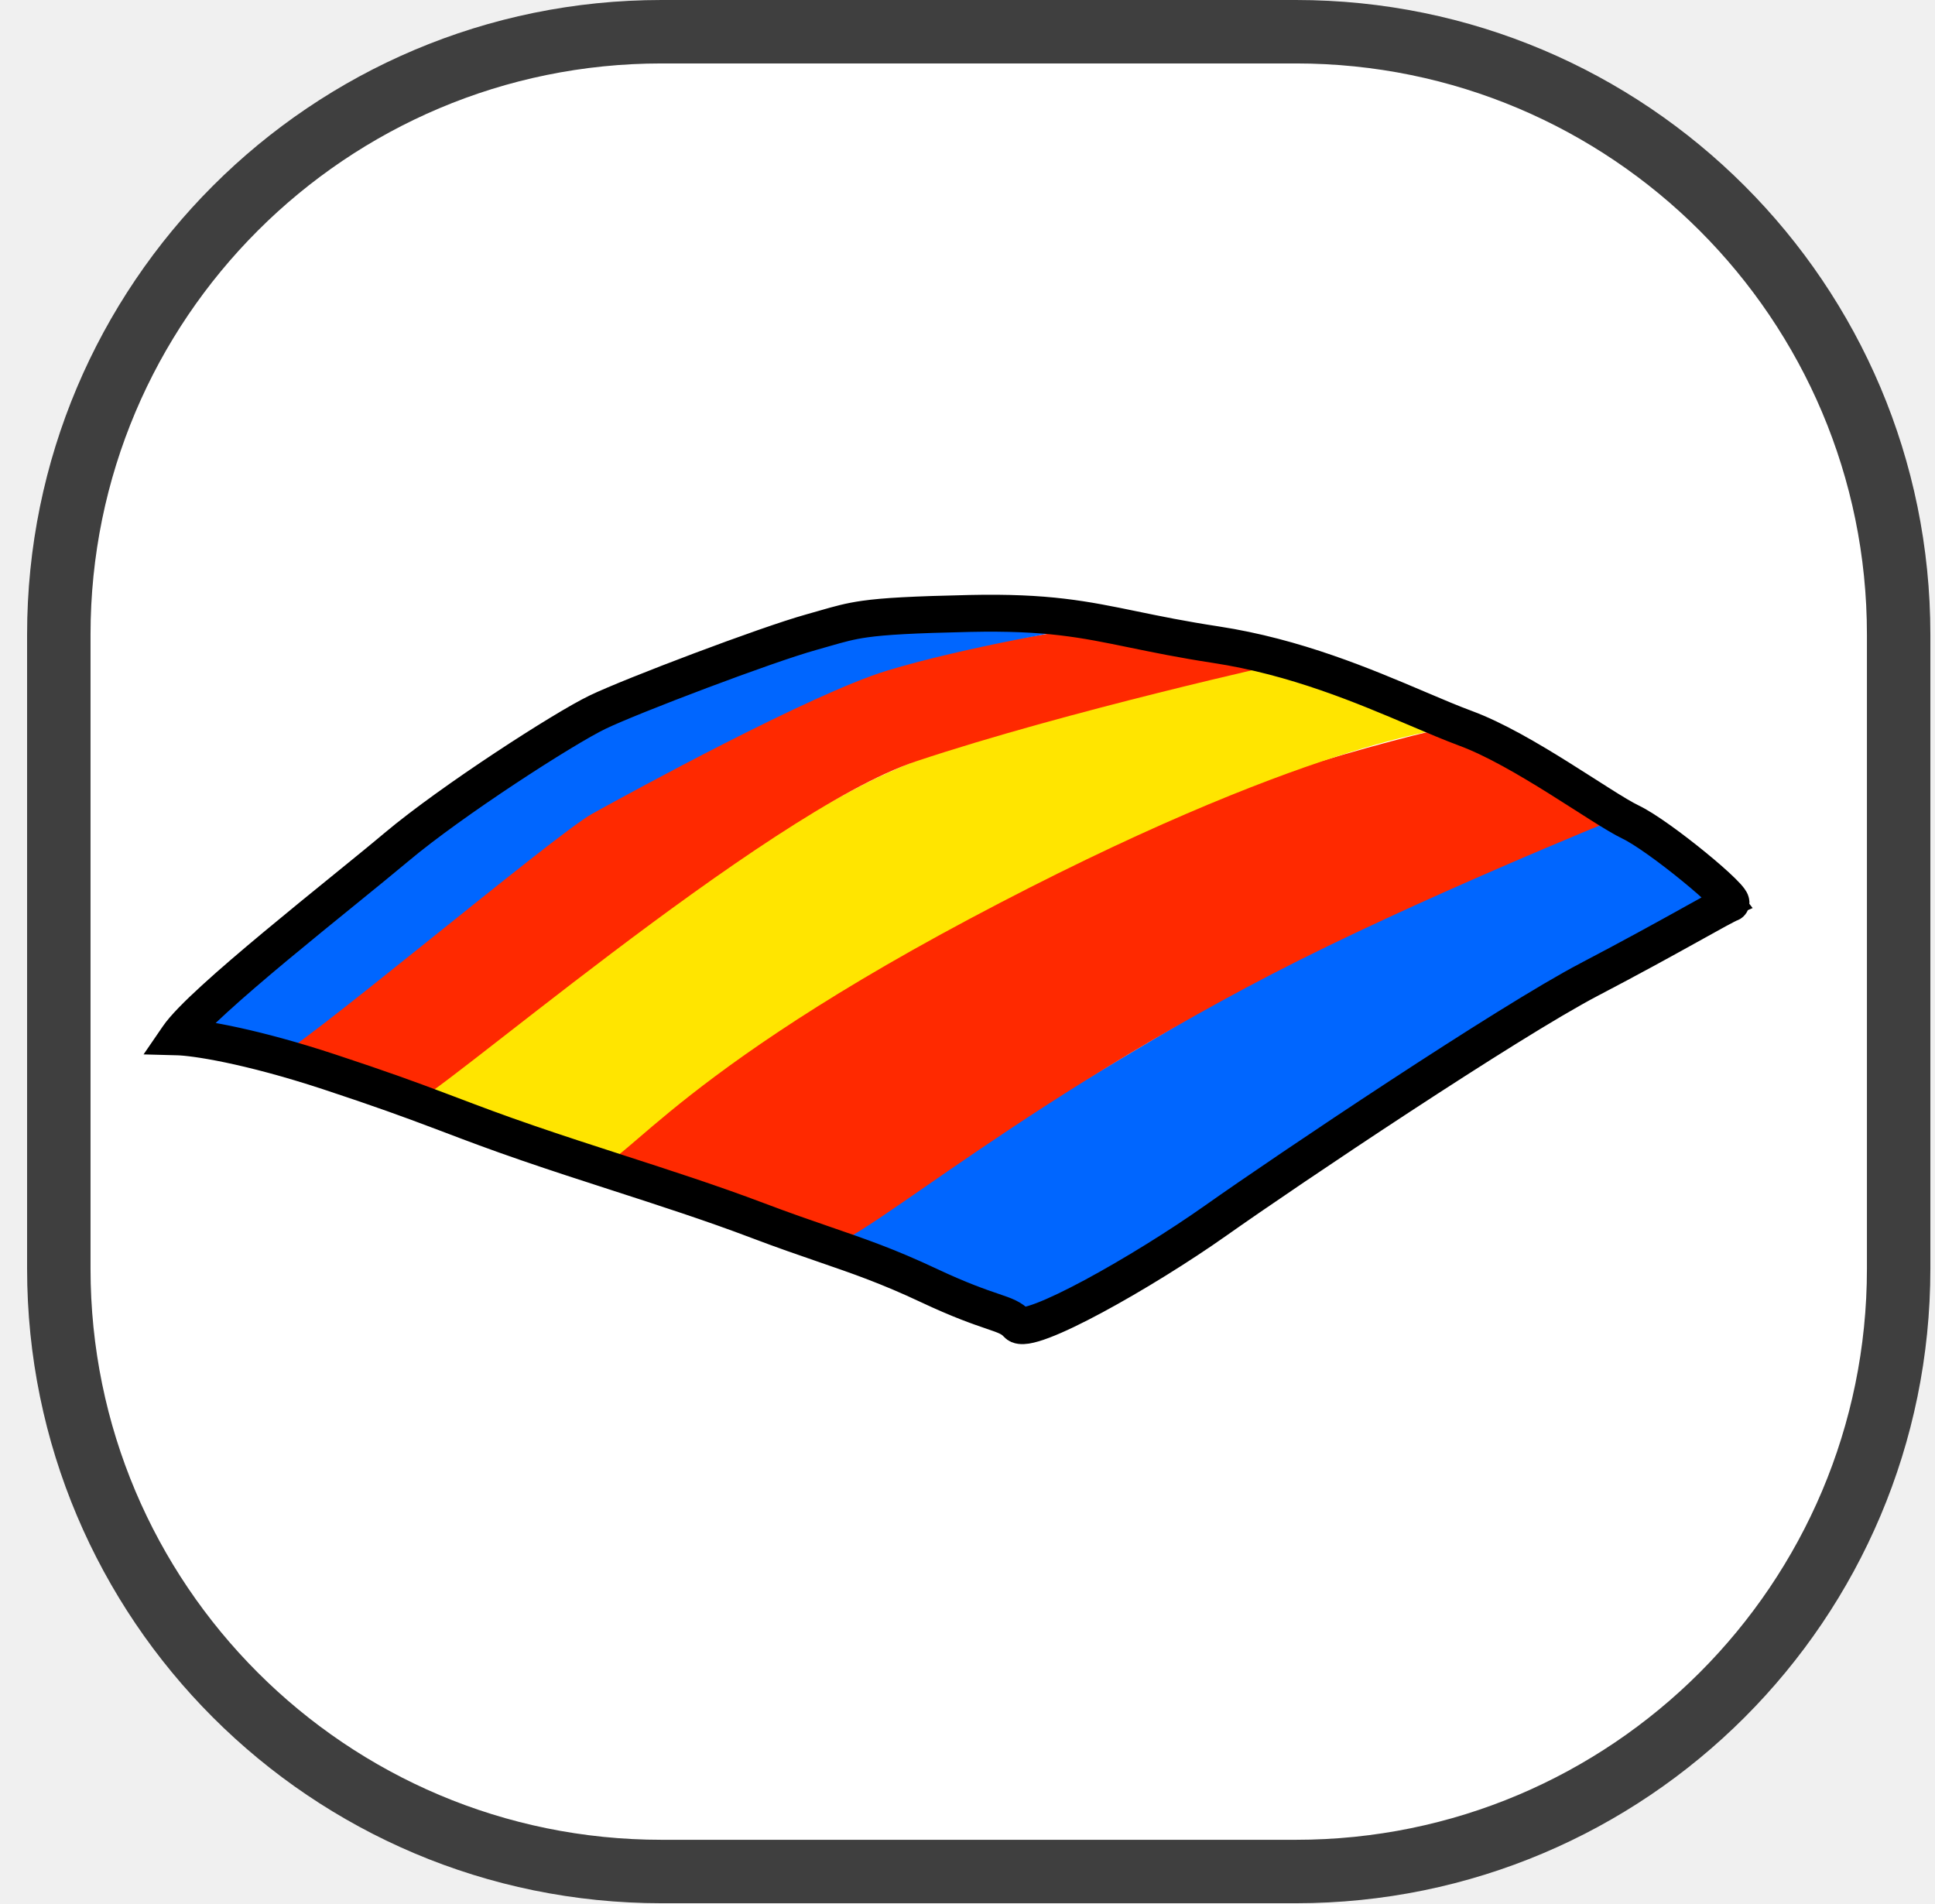
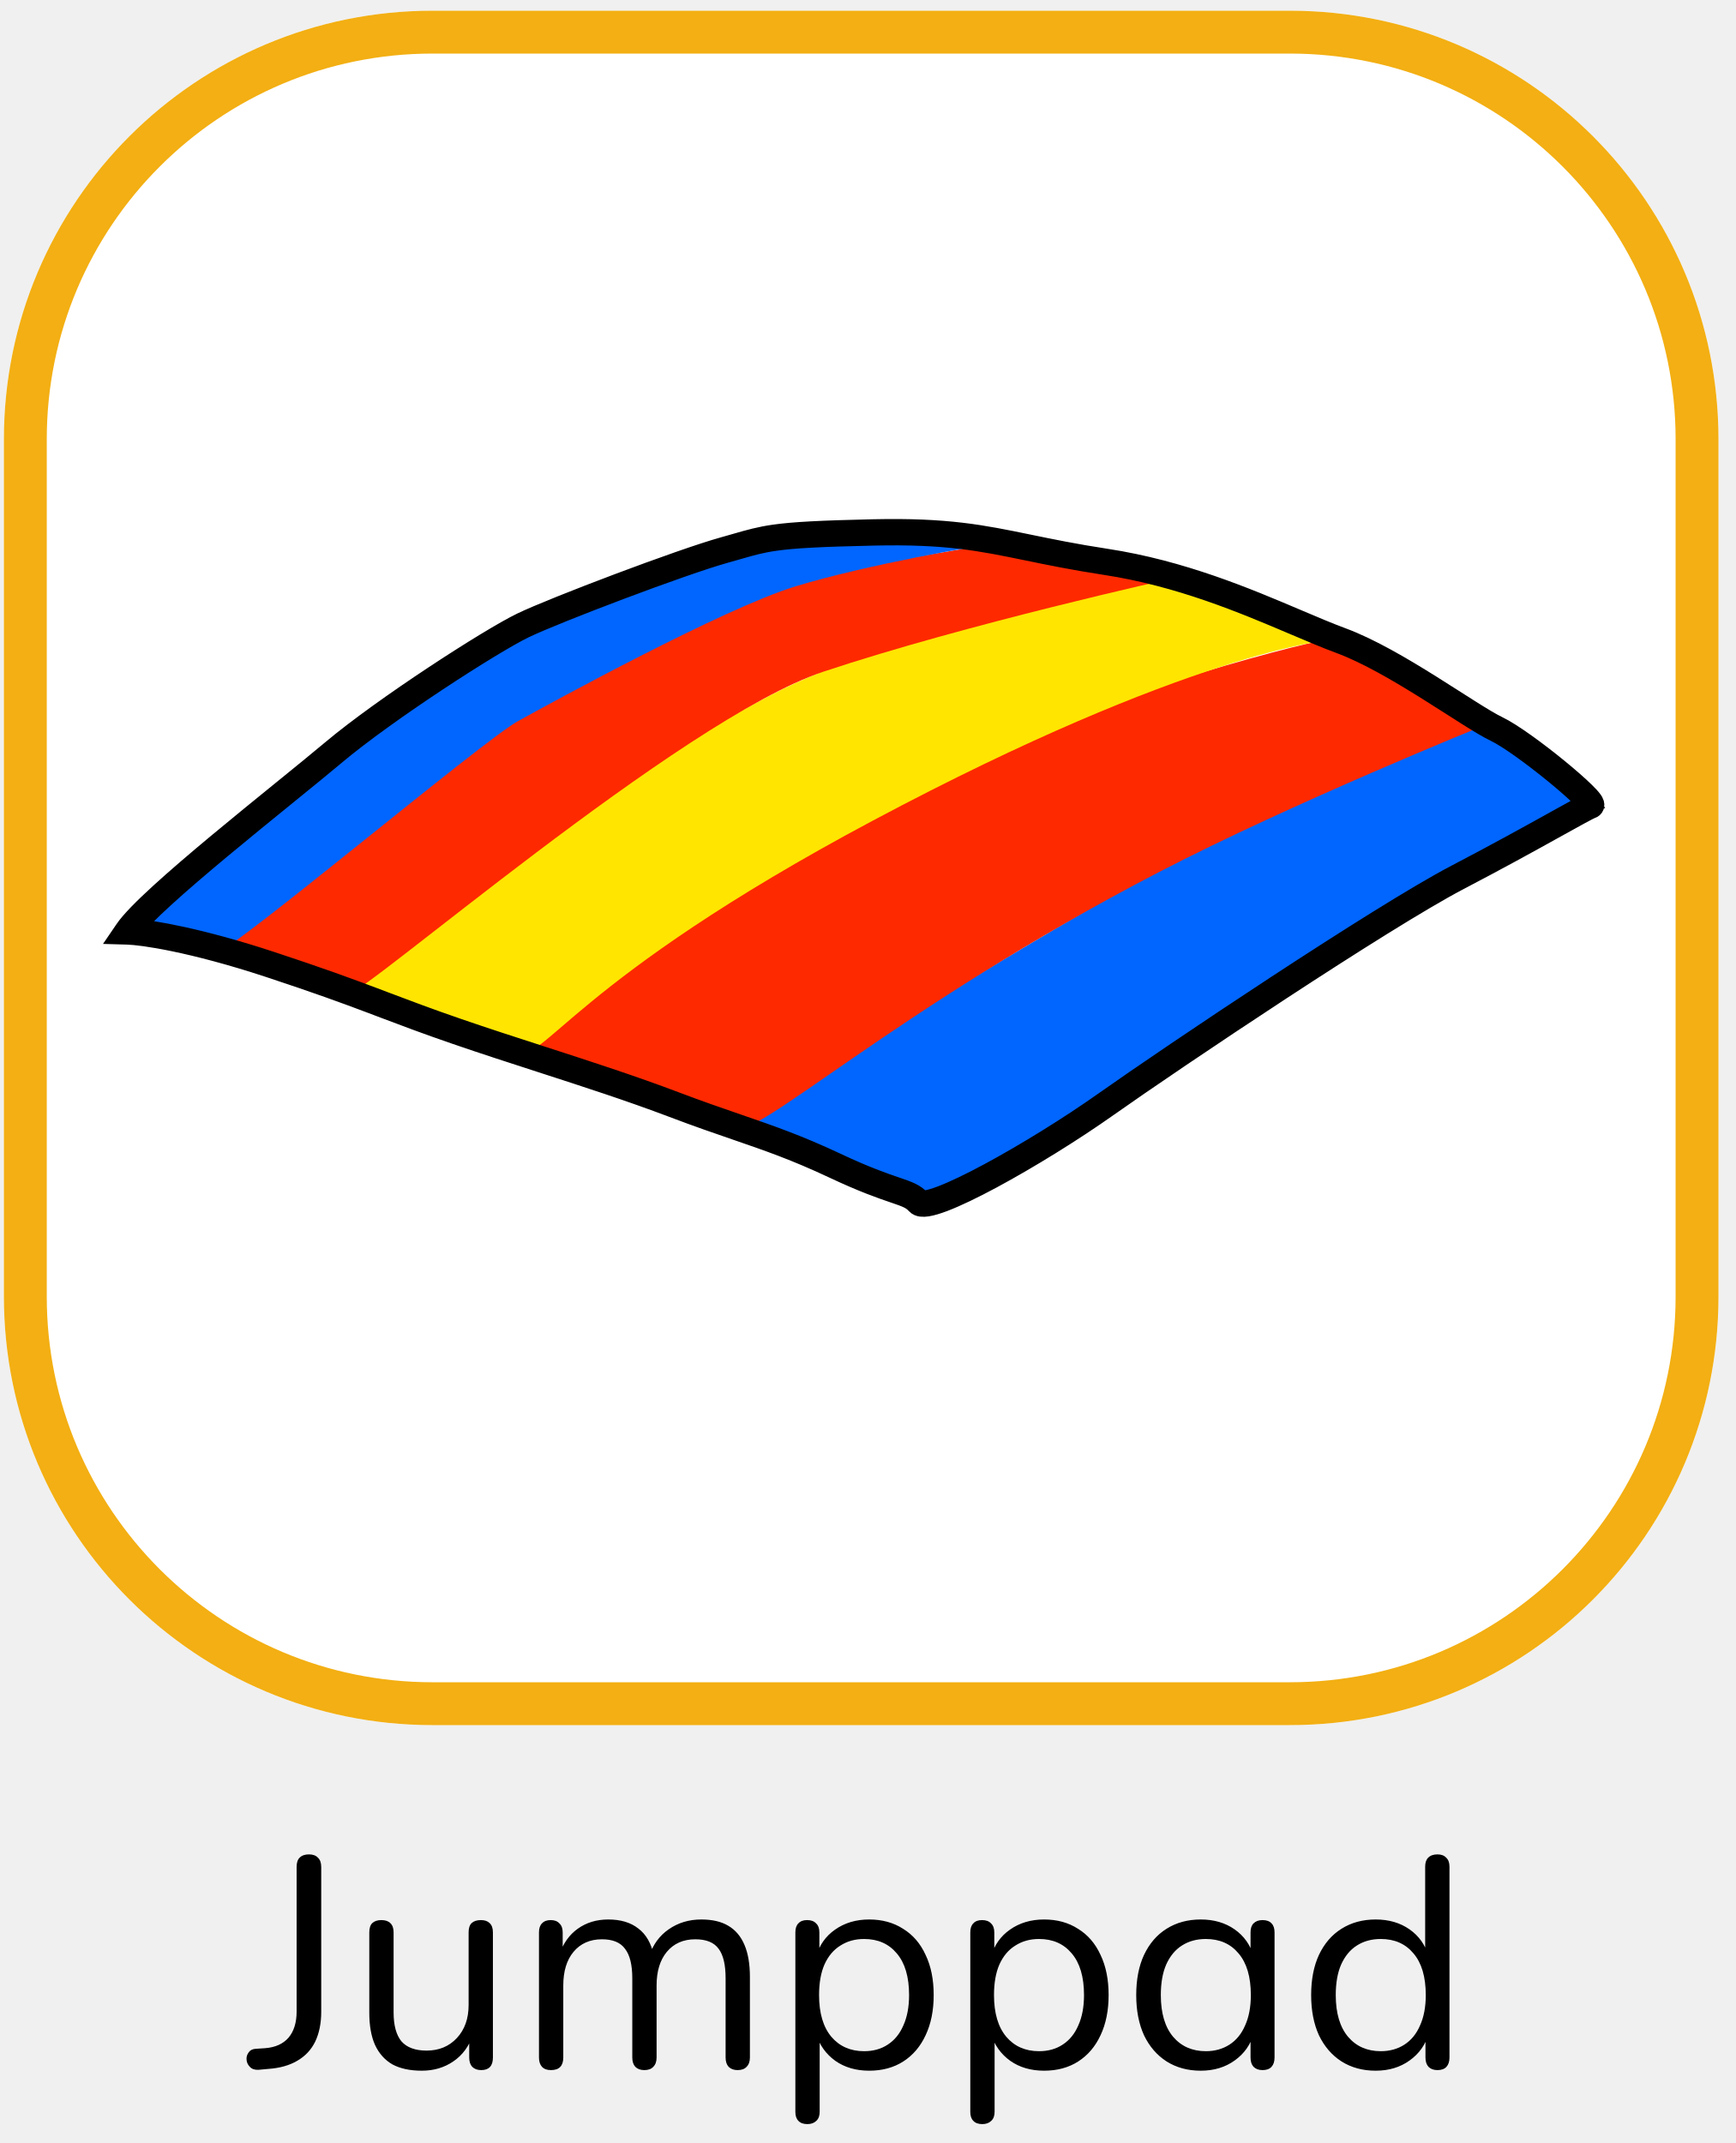
- <svg xmlns="http://www.w3.org/2000/svg" viewBox="0 0 61 60" fill="none">
-   <rect x="1.854" y="1" width="58" height="58" rx="19" fill="white" stroke="#3F3F3F" stroke-width="2" />
-   <path d="M32.14 41.725C31.715 41.353 27.846 39.933 25.965 39.269C27.625 38.007 34.729 33.692 38.181 31.7C41.634 29.708 50.398 25.858 50.929 25.791C51.46 25.725 54.204 27.716 54.846 28.447C53.04 28.978 45.905 33.493 42.563 35.684C39.266 37.852 32.565 42.097 32.14 41.725Z" fill="#0066FF" />
-   <path d="M25.899 39.269C25.368 38.897 20.942 37.432 18.795 36.746C22.114 33.094 29.55 29.642 33.202 27.385C36.853 25.127 44.754 23.069 45.684 22.936C46.613 22.804 50.995 25.791 50.995 25.791C50.995 25.791 44.555 28.396 40.107 30.704C31.277 35.285 26.563 39.733 25.899 39.269Z" fill="#FF2900" />
-   <path d="M18.662 36.679C18.024 36.255 14.678 35.219 13.085 34.754C16.272 31.435 23.376 26.721 27.227 24.729C31.077 22.737 39.177 21.011 40.239 20.878C41.302 20.745 45.816 22.936 45.816 22.936C45.816 22.936 41.106 23.351 30.546 28.978C20.454 34.356 19.459 37.211 18.662 36.679Z" fill="#FFE500" />
-   <path d="M13.019 34.754C12.687 34.555 9.301 33.36 8.77 33.426C8.239 33.493 11.226 31.169 13.683 29.044C16.139 26.92 21.451 23.667 25.302 22.073C29.152 20.48 32.538 20.081 33.999 19.816C35.459 19.55 40.572 20.878 40.572 20.878C40.572 20.878 33.667 22.405 28.887 23.998C24.106 25.592 13.351 34.953 13.019 34.754Z" fill="#FF2900" />
-   <path d="M8.637 33.36C8.172 33.36 5.649 33.094 5.649 32.63C5.649 32.165 16.338 23.666 17.865 22.87C19.392 22.073 24.704 19.949 27.758 19.484C30.812 19.019 34.729 19.749 34.463 19.749C34.198 19.749 30.347 20.413 27.957 21.144C25.567 21.874 19.857 24.994 18.662 25.658C17.467 26.322 9.102 33.36 8.637 33.36Z" fill="#0066FF" />
-   <path fill-rule="evenodd" clip-rule="evenodd" d="M35.756 19.766C36.48 19.915 37.286 20.081 38.343 20.242C40.867 20.628 43.039 21.552 44.726 22.269C45.283 22.506 45.788 22.72 46.234 22.885C47.148 23.223 48.228 23.857 49.187 24.457C49.469 24.634 49.742 24.808 49.998 24.971C50.177 25.086 50.348 25.195 50.507 25.295C50.896 25.541 51.217 25.735 51.438 25.841C51.901 26.062 52.755 26.688 53.458 27.264C53.811 27.552 54.129 27.831 54.345 28.043C54.453 28.149 54.538 28.241 54.589 28.311C54.613 28.344 54.636 28.381 54.645 28.415C54.65 28.432 54.655 28.46 54.644 28.488C54.632 28.522 54.606 28.543 54.579 28.552C54.556 28.559 54.51 28.581 54.436 28.618C54.364 28.655 54.271 28.704 54.157 28.766C53.981 28.862 53.757 28.987 53.488 29.136C53.409 29.18 53.326 29.226 53.239 29.274C52.476 29.698 51.422 30.279 50.142 30.948C47.588 32.284 40.662 36.927 38.378 38.542C37.233 39.351 35.754 40.268 34.516 40.934C33.897 41.267 33.336 41.539 32.906 41.702C32.691 41.784 32.506 41.84 32.36 41.863C32.287 41.874 32.22 41.878 32.163 41.87C32.106 41.863 32.049 41.843 32.009 41.798C31.849 41.62 31.674 41.556 31.266 41.417L31.251 41.412C30.846 41.274 30.235 41.065 29.24 40.597C27.958 39.994 27.051 39.682 25.964 39.308C25.35 39.097 24.679 38.866 23.851 38.552C22.448 38.019 20.943 37.533 19.432 37.044C18.485 36.738 17.536 36.431 16.609 36.111C15.601 35.765 14.905 35.501 14.2 35.233C14.063 35.182 13.926 35.13 13.786 35.077C12.926 34.752 11.962 34.399 10.349 33.867C7.77 33.018 6.109 32.782 5.608 32.769L5.458 32.765L5.543 32.641C5.736 32.356 6.159 31.929 6.704 31.431C7.251 30.931 7.928 30.353 8.634 29.765C9.37 29.152 10.136 28.529 10.824 27.971C11.461 27.453 12.031 26.991 12.448 26.639C13.318 25.908 14.64 24.971 15.877 24.153C17.112 23.336 18.268 22.634 18.805 22.376C19.872 21.862 24.129 20.246 25.551 19.851C25.706 19.808 25.844 19.768 25.972 19.731C26.428 19.6 26.757 19.505 27.25 19.435C27.881 19.346 28.781 19.297 30.572 19.257C33.025 19.203 34.198 19.445 35.756 19.766ZM35.709 19.924C34.16 19.605 33.01 19.368 30.576 19.421C28.784 19.461 27.893 19.51 27.273 19.598C26.792 19.666 26.475 19.757 26.022 19.887C25.893 19.925 25.753 19.965 25.595 20.009C24.183 20.401 19.935 22.014 18.876 22.524C18.35 22.777 17.203 23.473 15.967 24.29C14.732 25.107 13.416 26.04 12.554 26.765C12.138 27.114 11.566 27.58 10.927 28.099C10.237 28.659 9.47 29.282 8.739 29.89C8.033 30.478 7.359 31.055 6.815 31.552C6.344 31.982 5.976 32.35 5.767 32.613C6.421 32.663 8.029 32.931 10.4 33.712C12.016 34.244 12.982 34.598 13.844 34.924C13.984 34.976 14.121 35.028 14.258 35.08C14.963 35.347 15.657 35.611 16.662 35.956C17.583 36.273 18.53 36.58 19.476 36.886C20.99 37.376 22.503 37.865 23.909 38.398C24.727 38.708 25.394 38.938 26.007 39.149C27.101 39.525 28.021 39.842 29.309 40.448C30.297 40.913 30.901 41.119 31.303 41.257L31.321 41.263C31.719 41.398 31.937 41.473 32.131 41.688C32.135 41.693 32.148 41.703 32.185 41.708C32.22 41.713 32.27 41.711 32.335 41.701C32.464 41.681 32.637 41.629 32.847 41.549C33.268 41.389 33.822 41.121 34.438 40.79C35.67 40.127 37.144 39.213 38.283 38.408C40.567 36.794 47.501 32.145 50.066 30.803C51.344 30.134 52.397 29.554 53.16 29.131C53.246 29.083 53.329 29.037 53.407 28.993C53.677 28.844 53.902 28.718 54.079 28.622C54.193 28.56 54.288 28.509 54.362 28.472C54.401 28.452 54.436 28.434 54.466 28.421C54.463 28.417 54.46 28.412 54.456 28.408C54.413 28.349 54.336 28.265 54.23 28.16C54.019 27.953 53.705 27.678 53.354 27.391C52.65 26.814 51.81 26.2 51.367 25.989C51.136 25.878 50.807 25.678 50.42 25.434C50.258 25.332 50.087 25.223 49.908 25.108C49.653 24.946 49.382 24.773 49.1 24.596C48.14 23.996 47.074 23.37 46.177 23.039C45.721 22.87 45.209 22.652 44.647 22.414C42.962 21.698 40.819 20.787 38.318 20.405C37.246 20.241 36.434 20.073 35.709 19.924Z" fill="black" stroke="black" />
+ <svg xmlns="http://www.w3.org/2000/svg" width="81" height="100" viewBox="0 0 81 100" fill="none">
+   <rect x="0.182" y="0.5" width="80" height="80" rx="20" fill="white" />
+   <rect x="1.182" y="1.5" width="78" height="78" rx="19" fill="white" fill-opacity="0.8" stroke="#F3AF13" stroke-width="2" />
+   <path d="M42.955 56.072C42.362 55.554 36.966 53.572 34.342 52.646C36.657 50.886 46.567 44.866 51.383 42.087C56.199 39.309 68.424 33.937 69.165 33.845C69.906 33.752 73.734 36.531 74.63 37.549C72.111 38.29 62.157 44.588 57.496 47.644C52.896 50.67 43.548 56.591 42.955 56.072Z" fill="#0066FF" />
+   <path d="M34.249 52.646C33.508 52.127 27.334 50.083 24.339 49.126C28.97 44.032 39.343 39.217 44.437 36.068C49.531 32.919 60.552 30.047 61.849 29.862C63.145 29.677 69.258 33.845 69.258 33.845C69.258 33.845 60.274 37.479 54.069 40.698C41.751 47.089 35.175 53.294 34.249 52.646Z" fill="#FF2900" />
+   <path d="M24.154 49.034C23.265 48.441 18.597 46.996 16.374 46.348C20.82 41.717 30.73 35.141 36.101 32.363C41.473 29.584 52.772 27.177 54.254 26.991C55.736 26.806 62.034 29.862 62.034 29.862C62.034 29.862 55.463 30.44 40.732 38.29C26.654 45.792 25.265 49.775 24.154 49.034Z" fill="#FFE500" />
+   <path d="M16.282 46.348C15.819 46.07 11.095 44.403 10.354 44.495C9.614 44.588 13.781 41.346 17.208 38.383C20.635 35.419 28.044 30.881 33.416 28.658C38.788 26.435 43.511 25.88 45.548 25.509C47.586 25.139 54.718 26.991 54.718 26.991C54.718 26.991 45.086 29.121 38.417 31.344C31.749 33.567 16.745 46.626 16.282 46.348Z" fill="#FF2900" />
+   <path d="M10.169 44.403C9.521 44.403 6.001 44.032 6.001 43.384C6.001 42.736 20.913 30.881 23.043 29.77C25.173 28.658 32.582 25.694 36.843 25.046C41.103 24.398 46.567 25.417 46.197 25.416C45.826 25.416 40.455 26.343 37.12 27.361C33.786 28.38 25.821 32.733 24.154 33.659C22.487 34.586 10.818 44.403 10.169 44.403Z" fill="#0066FF" />
+   <path fill-rule="evenodd" clip-rule="evenodd" d="M48 25.439C49.01 25.647 50.135 25.879 51.609 26.104C55.13 26.643 58.16 27.931 60.513 28.931C61.29 29.261 61.994 29.56 62.616 29.79C63.892 30.262 65.398 31.146 66.736 31.984C67.129 32.23 67.51 32.473 67.867 32.701C68.117 32.861 68.355 33.013 68.578 33.153C69.12 33.495 69.567 33.766 69.876 33.914C70.522 34.223 71.713 35.096 72.694 35.899C73.186 36.302 73.63 36.69 73.931 36.986C74.081 37.134 74.2 37.262 74.271 37.36C74.305 37.406 74.337 37.457 74.35 37.505C74.357 37.529 74.363 37.567 74.349 37.608C74.332 37.654 74.295 37.683 74.257 37.696C74.225 37.706 74.161 37.736 74.058 37.788C73.958 37.839 73.828 37.908 73.669 37.995C73.423 38.129 73.111 38.303 72.735 38.511C72.625 38.572 72.509 38.636 72.388 38.703C71.324 39.294 69.854 40.105 68.067 41.039C64.505 42.903 54.844 49.38 51.657 51.632C50.061 52.761 47.997 54.04 46.27 54.969C45.406 55.434 44.624 55.812 44.024 56.041C43.725 56.154 43.466 56.233 43.262 56.265C43.161 56.281 43.068 56.286 42.987 56.275C42.908 56.264 42.829 56.236 42.773 56.174C42.549 55.925 42.305 55.837 41.736 55.643L41.715 55.636C41.15 55.443 40.298 55.152 38.91 54.498C37.122 53.657 35.856 53.222 34.34 52.7C33.484 52.406 32.548 52.084 31.393 51.645C29.435 50.903 27.336 50.224 25.228 49.542C23.908 49.115 22.584 48.687 21.29 48.241C19.885 47.758 18.913 47.389 17.929 47.017C17.738 46.944 17.547 46.872 17.352 46.798C16.152 46.346 14.808 45.852 12.558 45.111C8.96 43.926 6.643 43.597 5.944 43.579L5.735 43.573L5.853 43.4C6.122 43.003 6.713 42.407 7.473 41.712C8.236 41.015 9.18 40.208 10.165 39.387C11.192 38.532 12.261 37.665 13.22 36.885C14.108 36.164 14.903 35.518 15.486 35.028C16.699 34.008 18.544 32.7 20.268 31.56C21.991 30.42 23.604 29.441 24.353 29.08C25.842 28.363 31.781 26.109 33.764 25.558C33.98 25.498 34.172 25.443 34.351 25.391C34.987 25.208 35.446 25.076 36.134 24.978C37.014 24.854 38.27 24.785 40.768 24.73C44.19 24.655 45.827 24.992 48 25.439ZM47.934 25.66C45.774 25.215 44.169 24.884 40.773 24.959C38.273 25.014 37.03 25.082 36.166 25.205C35.495 25.3 35.053 25.427 34.421 25.609C34.242 25.661 34.046 25.717 33.826 25.778C31.855 26.326 25.929 28.575 24.452 29.287C23.719 29.64 22.118 30.611 20.394 31.751C18.672 32.89 16.837 34.191 15.633 35.203C15.053 35.691 14.255 36.34 13.363 37.064C12.401 37.845 11.331 38.715 10.312 39.563C9.327 40.383 8.386 41.187 7.627 41.881C6.971 42.481 6.457 42.994 6.165 43.362C7.078 43.431 9.321 43.804 12.629 44.894C14.883 45.636 16.23 46.131 17.433 46.584C17.628 46.658 17.82 46.73 18.011 46.803C18.994 47.176 19.963 47.542 21.364 48.025C22.649 48.467 23.969 48.895 25.289 49.321C27.402 50.005 29.512 50.688 31.474 51.432C32.614 51.864 33.545 52.184 34.401 52.479C35.925 53.004 37.21 53.446 39.007 54.291C40.384 54.939 41.227 55.227 41.788 55.419L41.813 55.427C42.368 55.617 42.673 55.721 42.943 56.021C42.949 56.027 42.967 56.041 43.018 56.048C43.068 56.055 43.137 56.053 43.227 56.039C43.407 56.011 43.649 55.938 43.943 55.827C44.529 55.603 45.301 55.23 46.161 54.768C47.88 53.843 49.936 52.569 51.525 51.445C54.71 49.194 64.383 42.708 67.961 40.836C69.745 39.903 71.214 39.094 72.278 38.503C72.398 38.437 72.513 38.373 72.623 38.311C72.999 38.103 73.313 37.928 73.56 37.794C73.719 37.707 73.851 37.637 73.954 37.584C74.01 37.556 74.058 37.532 74.1 37.513C74.096 37.508 74.091 37.501 74.086 37.495C74.027 37.413 73.919 37.295 73.771 37.15C73.477 36.86 73.039 36.477 72.549 36.076C71.566 35.272 70.395 34.416 69.778 34.12C69.455 33.966 68.996 33.688 68.455 33.346C68.231 33.205 67.992 33.052 67.742 32.892C67.386 32.665 67.008 32.424 66.615 32.178C65.276 31.34 63.788 30.467 62.537 30.005C61.9 29.77 61.187 29.466 60.402 29.133C58.052 28.134 55.063 26.864 51.574 26.331C50.079 26.102 48.946 25.868 47.934 25.66Z" fill="black" stroke="black" />
+   <path d="M12.062 96.584C11.884 96.593 11.749 96.547 11.656 96.444C11.553 96.341 11.502 96.215 11.502 96.066C11.502 95.954 11.539 95.851 11.614 95.758C11.679 95.665 11.786 95.613 11.936 95.604L12.37 95.576C12.846 95.539 13.21 95.375 13.462 95.086C13.714 94.787 13.84 94.381 13.84 93.868V87.12C13.84 86.924 13.886 86.779 13.98 86.686C14.082 86.583 14.227 86.532 14.414 86.532C14.6 86.532 14.74 86.583 14.834 86.686C14.936 86.779 14.988 86.924 14.988 87.12V93.882C14.988 94.414 14.894 94.876 14.708 95.268C14.521 95.651 14.241 95.949 13.868 96.164C13.504 96.379 13.056 96.505 12.524 96.542L12.062 96.584ZM19.681 96.626C19.13 96.626 18.673 96.528 18.309 96.332C17.954 96.127 17.683 95.823 17.497 95.422C17.319 95.021 17.231 94.521 17.231 93.924V90.172C17.231 89.976 17.277 89.831 17.371 89.738C17.473 89.645 17.613 89.598 17.791 89.598C17.977 89.598 18.117 89.645 18.211 89.738C18.313 89.831 18.365 89.976 18.365 90.172V93.91C18.365 94.507 18.486 94.955 18.729 95.254C18.981 95.543 19.373 95.688 19.905 95.688C20.483 95.688 20.955 95.492 21.319 95.1C21.683 94.708 21.865 94.195 21.865 93.56V90.172C21.865 89.976 21.911 89.831 22.005 89.738C22.107 89.645 22.252 89.598 22.439 89.598C22.616 89.598 22.751 89.645 22.845 89.738C22.947 89.831 22.999 89.976 22.999 90.172V96.01C22.999 96.402 22.817 96.598 22.453 96.598C22.275 96.598 22.135 96.547 22.033 96.444C21.939 96.341 21.893 96.197 21.893 96.01V94.736L22.075 94.932C21.888 95.483 21.58 95.903 21.151 96.192C20.731 96.481 20.241 96.626 19.681 96.626ZM25.708 96.598C25.522 96.598 25.382 96.547 25.288 96.444C25.195 96.341 25.148 96.197 25.148 96.01V90.172C25.148 89.985 25.195 89.845 25.288 89.752C25.382 89.649 25.517 89.598 25.694 89.598C25.872 89.598 26.007 89.649 26.1 89.752C26.203 89.845 26.254 89.985 26.254 90.172V91.404L26.1 91.208C26.278 90.685 26.562 90.284 26.954 90.004C27.356 89.715 27.832 89.57 28.382 89.57C28.961 89.57 29.428 89.71 29.782 89.99C30.146 90.261 30.389 90.685 30.51 91.264H30.3C30.468 90.741 30.767 90.331 31.196 90.032C31.635 89.724 32.144 89.57 32.722 89.57C33.236 89.57 33.656 89.668 33.982 89.864C34.318 90.06 34.57 90.359 34.738 90.76C34.906 91.152 34.99 91.651 34.99 92.258V96.01C34.99 96.197 34.939 96.341 34.836 96.444C34.743 96.547 34.603 96.598 34.416 96.598C34.239 96.598 34.099 96.547 33.996 96.444C33.903 96.341 33.856 96.197 33.856 96.01V92.314C33.856 91.689 33.749 91.231 33.534 90.942C33.32 90.643 32.956 90.494 32.442 90.494C31.882 90.494 31.439 90.69 31.112 91.082C30.795 91.465 30.636 91.987 30.636 92.65V96.01C30.636 96.197 30.585 96.341 30.482 96.444C30.389 96.547 30.249 96.598 30.062 96.598C29.885 96.598 29.745 96.547 29.642 96.444C29.549 96.341 29.502 96.197 29.502 96.01V92.314C29.502 91.689 29.39 91.231 29.166 90.942C28.952 90.643 28.592 90.494 28.088 90.494C27.528 90.494 27.085 90.69 26.758 91.082C26.441 91.465 26.282 91.987 26.282 92.65V96.01C26.282 96.402 26.091 96.598 25.708 96.598ZM37.671 99.118C37.484 99.118 37.344 99.067 37.251 98.964C37.157 98.871 37.111 98.731 37.111 98.544V90.172C37.111 89.985 37.157 89.845 37.251 89.752C37.344 89.649 37.479 89.598 37.657 89.598C37.843 89.598 37.983 89.649 38.077 89.752C38.179 89.845 38.231 89.985 38.231 90.172V91.502L38.077 91.306C38.226 90.774 38.52 90.354 38.959 90.046C39.407 89.729 39.939 89.57 40.555 89.57C41.161 89.57 41.689 89.715 42.137 90.004C42.594 90.284 42.944 90.69 43.187 91.222C43.439 91.745 43.565 92.37 43.565 93.098C43.565 93.817 43.439 94.442 43.187 94.974C42.944 95.497 42.599 95.903 42.151 96.192C41.703 96.481 41.171 96.626 40.555 96.626C39.939 96.626 39.411 96.472 38.973 96.164C38.534 95.847 38.235 95.427 38.077 94.904H38.245V98.544C38.245 98.731 38.193 98.871 38.091 98.964C37.988 99.067 37.848 99.118 37.671 99.118ZM40.317 95.716C40.746 95.716 41.115 95.613 41.423 95.408C41.74 95.203 41.983 94.904 42.151 94.512C42.328 94.12 42.417 93.649 42.417 93.098C42.417 92.249 42.225 91.6 41.843 91.152C41.469 90.704 40.961 90.48 40.317 90.48C39.897 90.48 39.528 90.583 39.211 90.788C38.893 90.984 38.646 91.278 38.469 91.67C38.301 92.053 38.217 92.529 38.217 93.098C38.217 93.938 38.408 94.587 38.791 95.044C39.173 95.492 39.682 95.716 40.317 95.716ZM45.833 99.118C45.646 99.118 45.506 99.067 45.413 98.964C45.319 98.871 45.273 98.731 45.273 98.544V90.172C45.273 89.985 45.319 89.845 45.413 89.752C45.506 89.649 45.641 89.598 45.819 89.598C46.005 89.598 46.145 89.649 46.239 89.752C46.341 89.845 46.393 89.985 46.393 90.172V91.502L46.239 91.306C46.388 90.774 46.682 90.354 47.121 90.046C47.569 89.729 48.101 89.57 48.717 89.57C49.323 89.57 49.851 89.715 50.299 90.004C50.756 90.284 51.106 90.69 51.349 91.222C51.601 91.745 51.727 92.37 51.727 93.098C51.727 93.817 51.601 94.442 51.349 94.974C51.106 95.497 50.761 95.903 50.313 96.192C49.865 96.481 49.333 96.626 48.717 96.626C48.101 96.626 47.573 96.472 47.135 96.164C46.696 95.847 46.397 95.427 46.239 94.904H46.407V98.544C46.407 98.731 46.355 98.871 46.253 98.964C46.15 99.067 46.01 99.118 45.833 99.118ZM48.479 95.716C48.908 95.716 49.277 95.613 49.585 95.408C49.902 95.203 50.145 94.904 50.313 94.512C50.49 94.12 50.579 93.649 50.579 93.098C50.579 92.249 50.387 91.6 50.005 91.152C49.631 90.704 49.123 90.48 48.479 90.48C48.059 90.48 47.69 90.583 47.373 90.788C47.055 90.984 46.808 91.278 46.631 91.67C46.463 92.053 46.379 92.529 46.379 93.098C46.379 93.938 46.57 94.587 46.953 95.044C47.335 95.492 47.844 95.716 48.479 95.716ZM56.025 96.626C55.418 96.626 54.886 96.481 54.429 96.192C53.981 95.903 53.631 95.497 53.379 94.974C53.136 94.442 53.015 93.817 53.015 93.098C53.015 92.37 53.136 91.745 53.379 91.222C53.631 90.69 53.981 90.284 54.429 90.004C54.886 89.715 55.418 89.57 56.025 89.57C56.641 89.57 57.168 89.724 57.607 90.032C58.045 90.34 58.34 90.755 58.489 91.278L58.349 91.446V90.172C58.349 89.985 58.395 89.845 58.489 89.752C58.592 89.649 58.731 89.598 58.909 89.598C59.096 89.598 59.236 89.649 59.329 89.752C59.422 89.845 59.469 89.985 59.469 90.172V96.01C59.469 96.197 59.422 96.341 59.329 96.444C59.236 96.547 59.096 96.598 58.909 96.598C58.731 96.598 58.592 96.547 58.489 96.444C58.395 96.341 58.349 96.197 58.349 96.01V94.75L58.503 94.876C58.353 95.408 58.055 95.833 57.607 96.15C57.168 96.467 56.641 96.626 56.025 96.626ZM56.263 95.716C56.683 95.716 57.051 95.613 57.369 95.408C57.686 95.203 57.929 94.904 58.097 94.512C58.274 94.12 58.363 93.649 58.363 93.098C58.363 92.249 58.172 91.6 57.789 91.152C57.416 90.704 56.907 90.48 56.263 90.48C55.834 90.48 55.46 90.583 55.143 90.788C54.835 90.984 54.592 91.278 54.415 91.67C54.247 92.053 54.163 92.529 54.163 93.098C54.163 93.938 54.354 94.587 54.737 95.044C55.12 95.492 55.628 95.716 56.263 95.716ZM64.187 96.626C63.58 96.626 63.048 96.481 62.591 96.192C62.143 95.903 61.793 95.497 61.541 94.974C61.298 94.442 61.177 93.817 61.177 93.098C61.177 92.37 61.298 91.745 61.541 91.222C61.793 90.69 62.143 90.284 62.591 90.004C63.048 89.715 63.58 89.57 64.187 89.57C64.803 89.57 65.33 89.724 65.769 90.032C66.208 90.34 66.502 90.755 66.651 91.278H66.497V87.106C66.497 86.919 66.544 86.779 66.637 86.686C66.74 86.583 66.884 86.532 67.071 86.532C67.248 86.532 67.384 86.583 67.477 86.686C67.58 86.779 67.631 86.919 67.631 87.106V96.01C67.631 96.197 67.584 96.341 67.491 96.444C67.398 96.547 67.258 96.598 67.071 96.598C66.894 96.598 66.754 96.547 66.651 96.444C66.558 96.341 66.511 96.197 66.511 96.01V94.68L66.665 94.876C66.516 95.408 66.217 95.833 65.769 96.15C65.33 96.467 64.803 96.626 64.187 96.626ZM64.425 95.716C64.845 95.716 65.214 95.613 65.531 95.408C65.848 95.203 66.091 94.904 66.259 94.512C66.436 94.12 66.525 93.649 66.525 93.098C66.525 92.249 66.334 91.6 65.951 91.152C65.578 90.704 65.069 90.48 64.425 90.48C63.996 90.48 63.622 90.583 63.305 90.788C62.997 90.984 62.754 91.278 62.577 91.67C62.409 92.053 62.325 92.529 62.325 93.098C62.325 93.938 62.516 94.587 62.899 95.044C63.282 95.492 63.79 95.716 64.425 95.716Z" fill="black" />
</svg>
